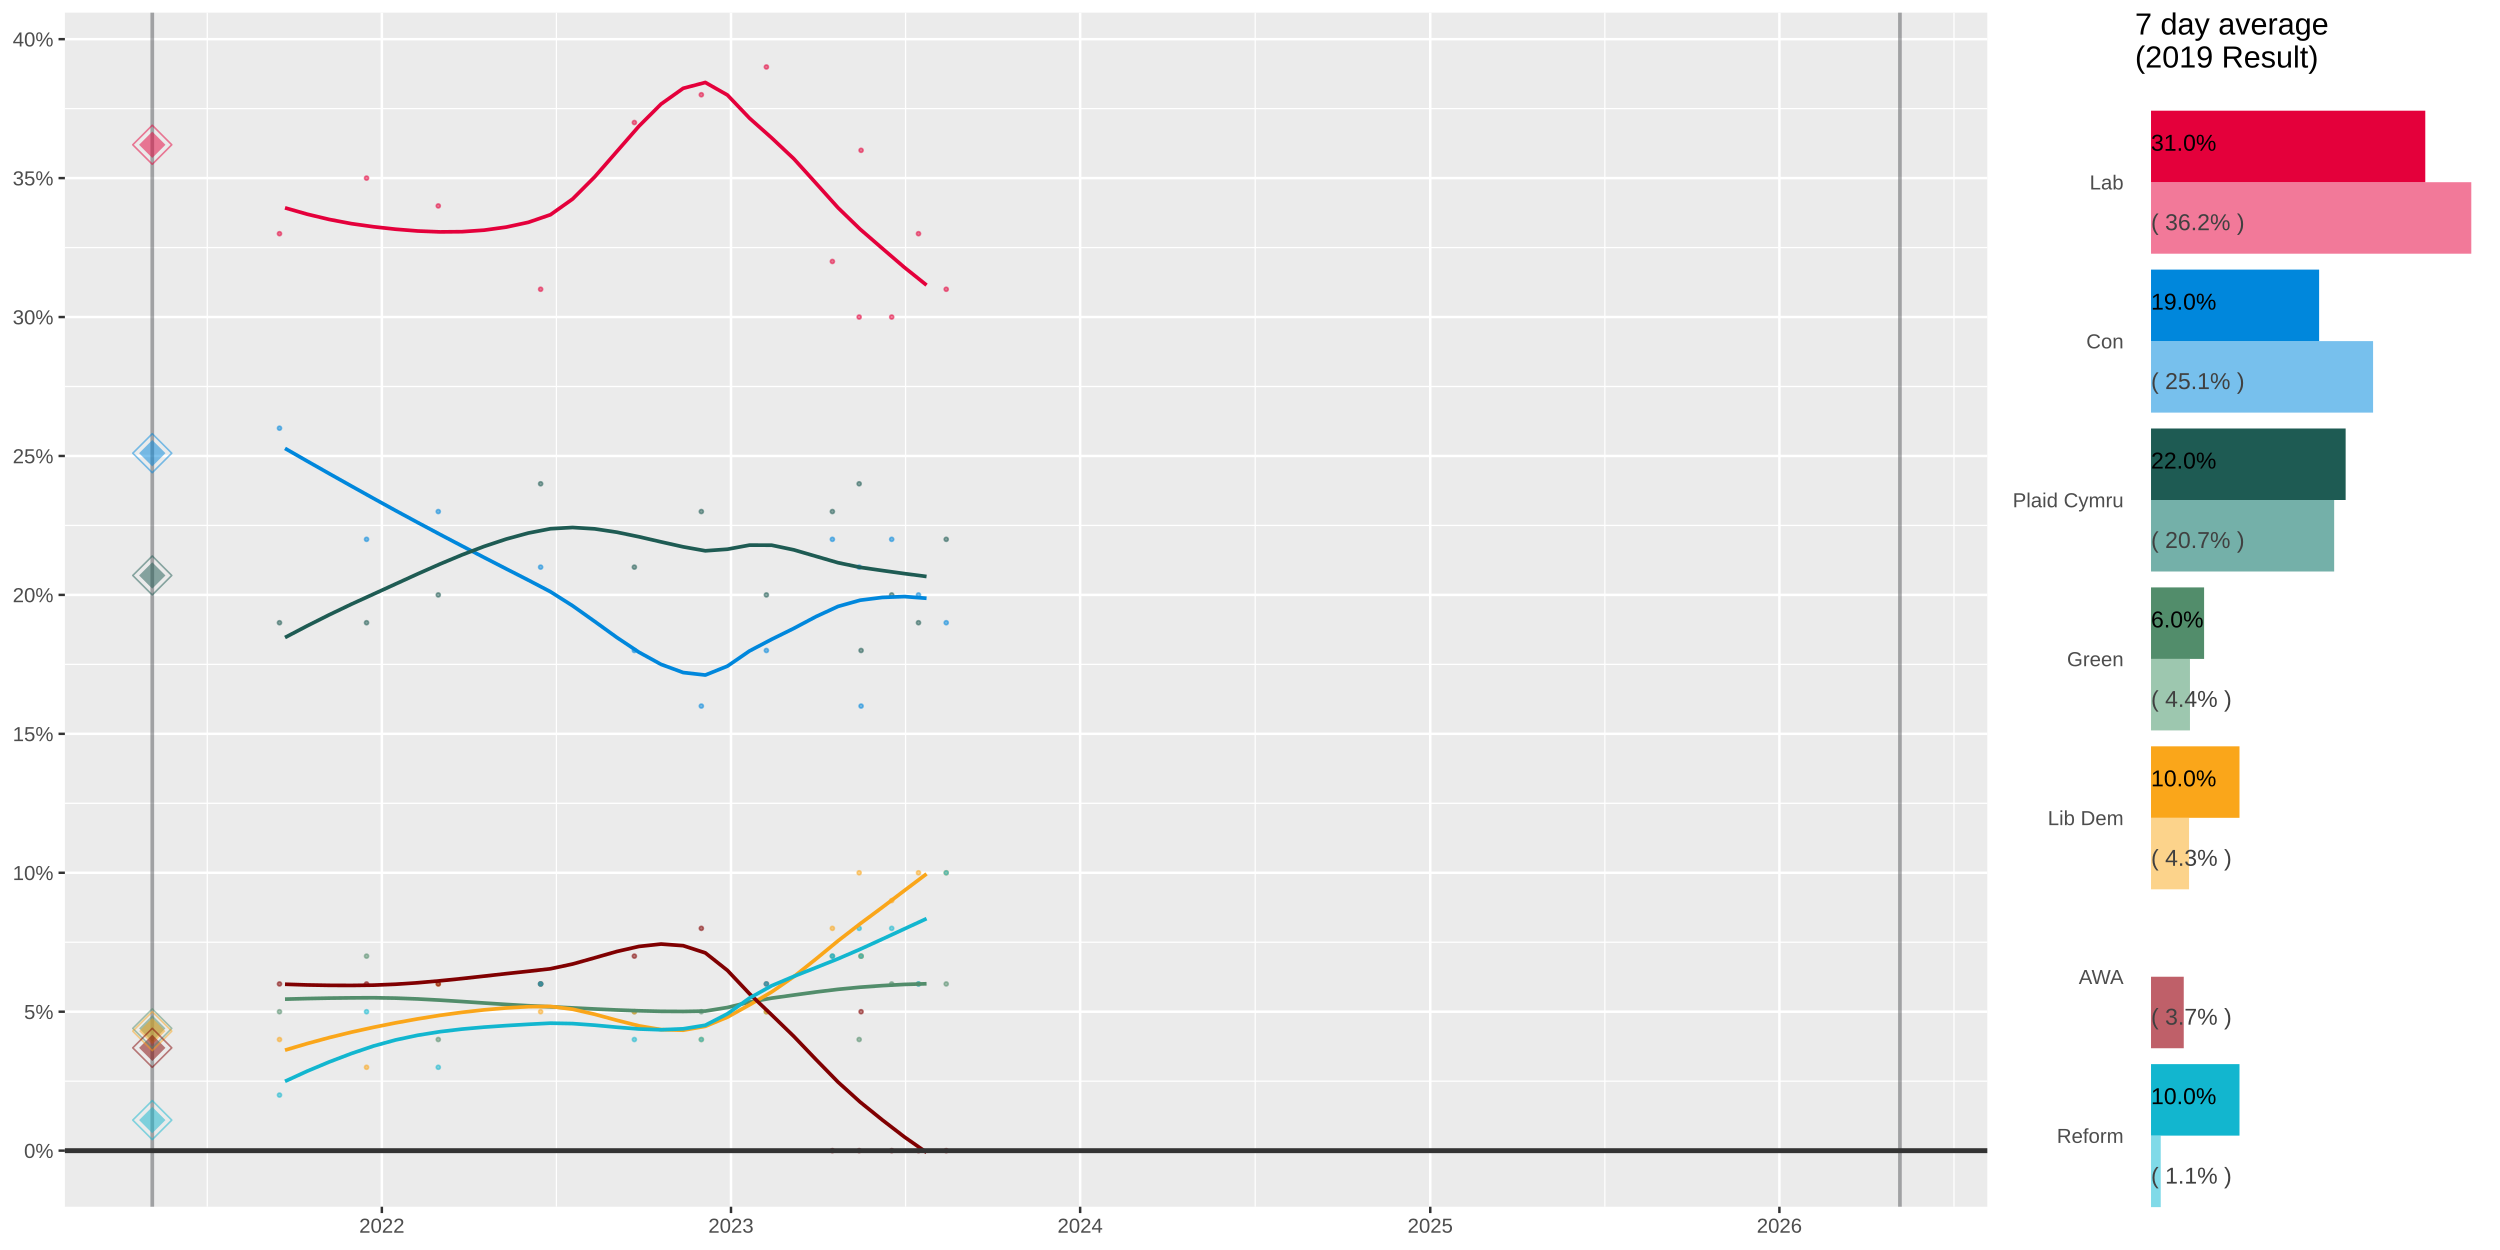
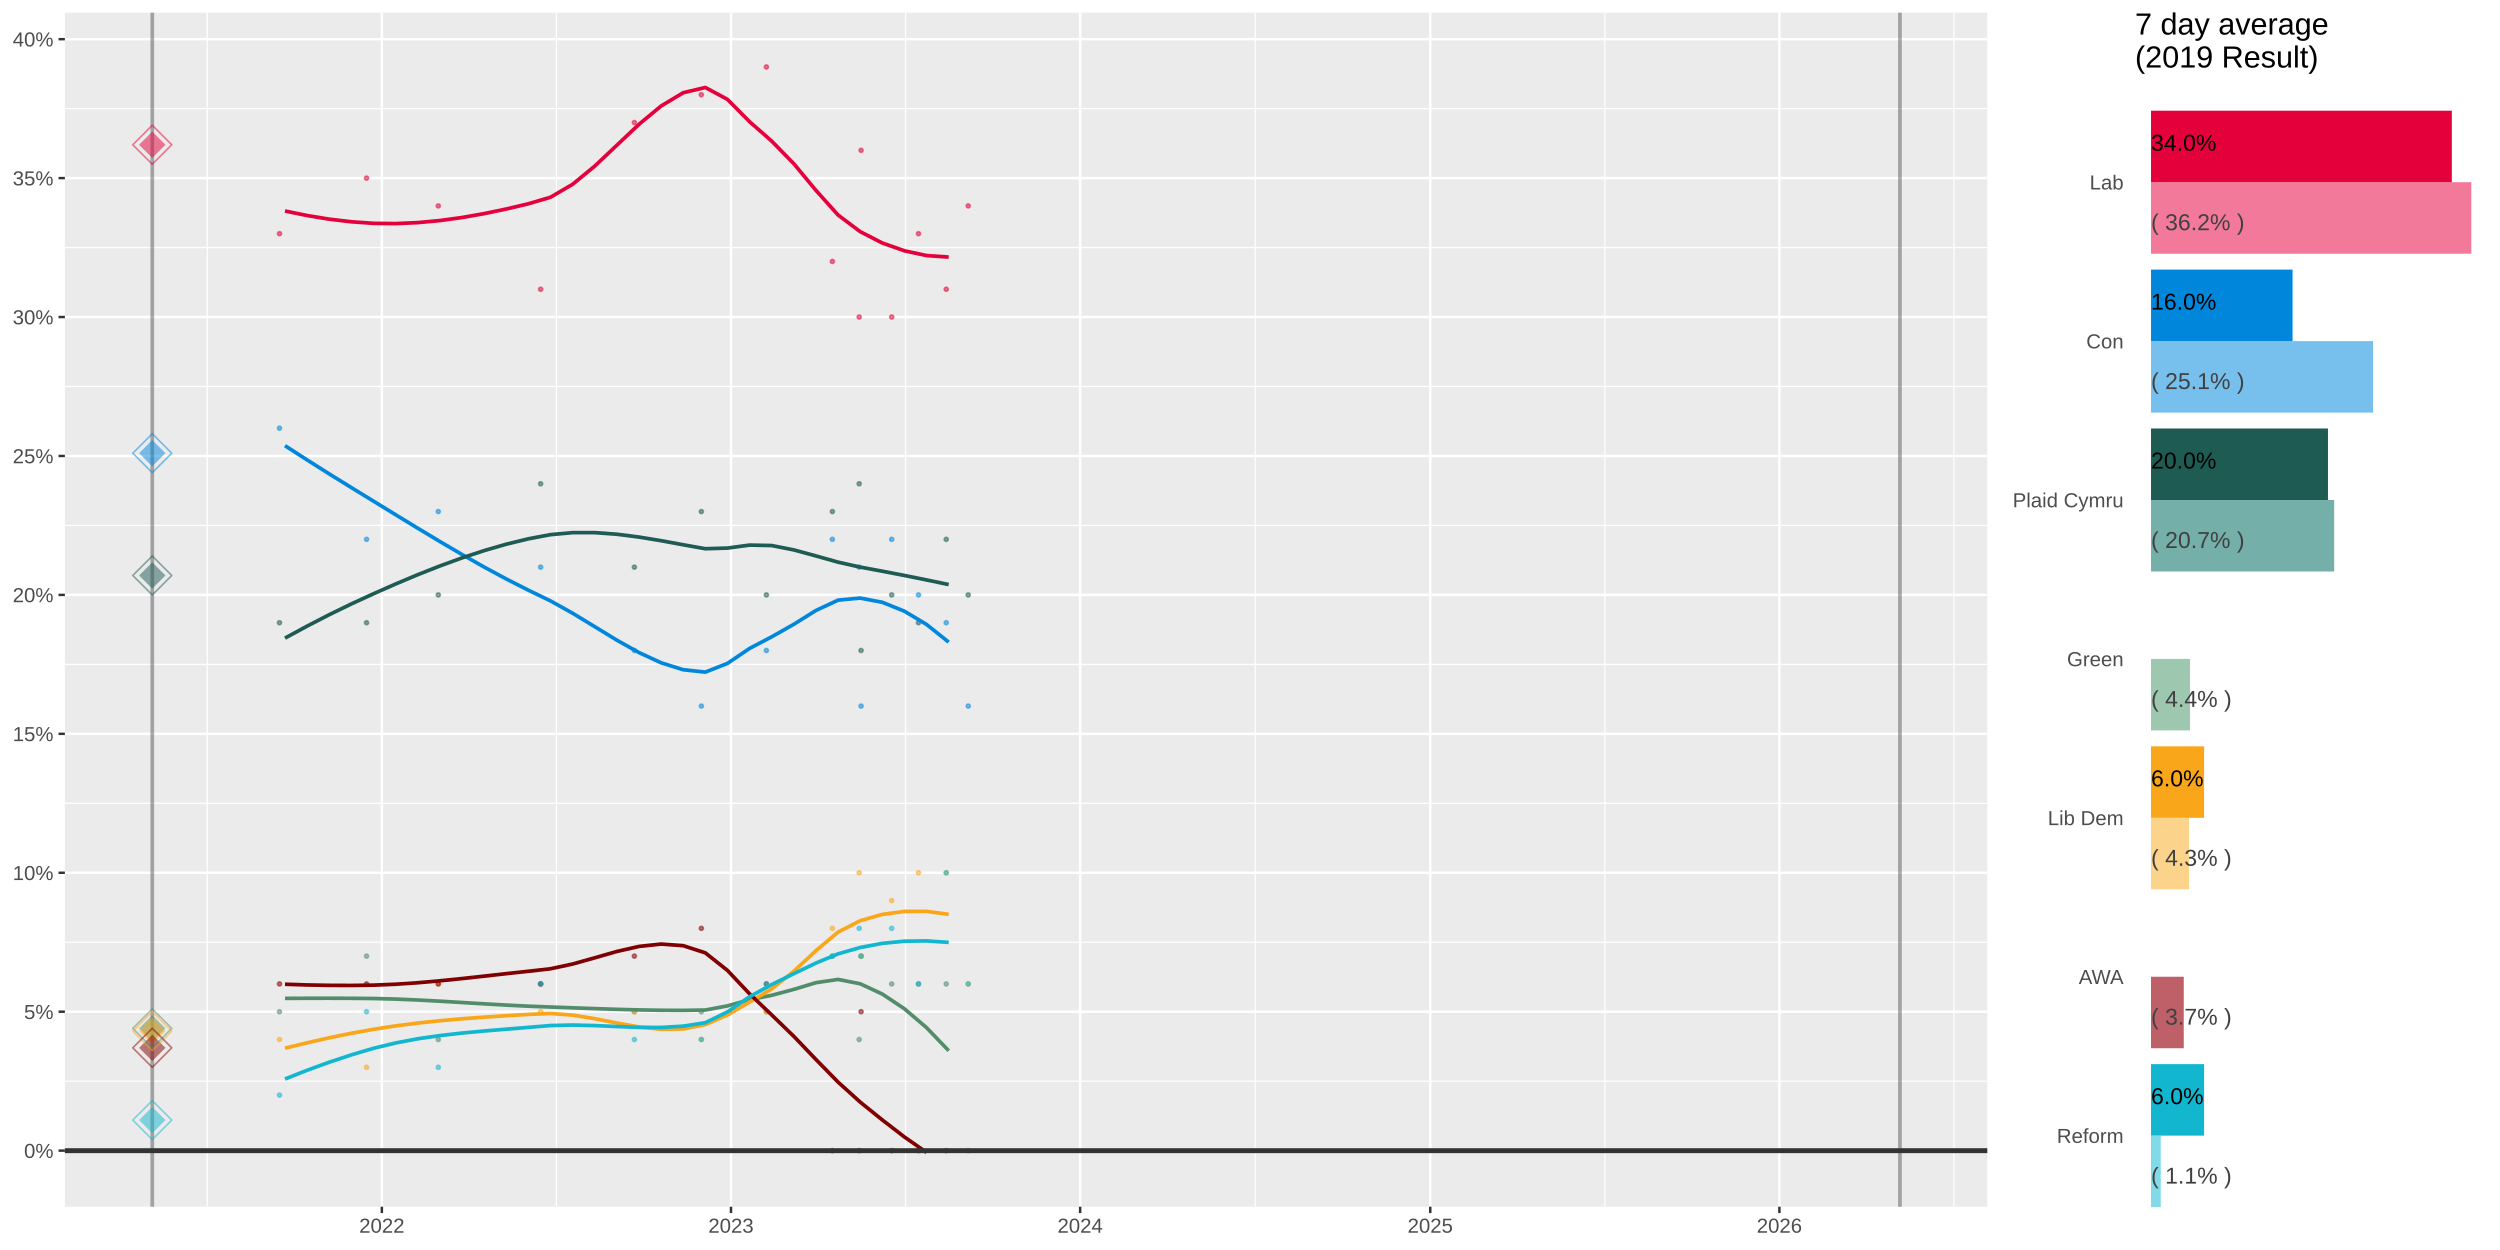
<svg xmlns="http://www.w3.org/2000/svg" class="svglite" width="1080.00pt" height="540.00pt" viewBox="0 0 1080.00 540.00">
  <defs>
    <style type="text/css">
    line, polyline, polygon, path, rect, circle {
      fill: none;
      stroke: #000000;
      stroke-linecap: round;
      stroke-linejoin: round;
      stroke-miterlimit: 10.00;
    }
    text {
      white-space: pre;
    }
  </style>
  </defs>
  <rect width="100%" height="100%" style="stroke: none; fill: none;" />
  <defs>
    <clipPath id="cpMC4wMHwxMDgwLjAwfDAuMDB8NTQwLjAw">
      <rect x="0.00" y="0.00" width="1080.00" height="540.00" />
    </clipPath>
  </defs>
  <g clip-path="url(#cpMC4wMHwxMDgwLjAwfDAuMDB8NTQwLjAw)">
</g>
  <defs>
    <clipPath id="cpMC4wMHw4NjQuMDB8MC4wMHw1NDAuMDA=">
      <rect x="0.00" y="0.00" width="864.00" height="540.00" />
    </clipPath>
  </defs>
  <g clip-path="url(#cpMC4wMHw4NjQuMDB8MC4wMHw1NDAuMDA=)">
    <rect x="0.00" y="0.00" width="864.00" height="540.00" style="stroke-width: 1.07; stroke: #FFFFFF; fill: #FFFFFF;" />
  </g>
  <g clip-path="url(#cpMC4wMHwxMDgwLjAwfDAuMDB8NTQwLjAw)">
</g>
  <defs>
    <clipPath id="cpMjguMDN8ODU4LjUyfDUuNDh8NTIxLjMx">
      <rect x="28.03" y="5.48" width="830.49" height="515.83" />
    </clipPath>
  </defs>
  <g clip-path="url(#cpMjguMDN8ODU4LjUyfDUuNDh8NTIxLjMx)">
    <rect x="28.03" y="5.48" width="830.49" height="515.83" style="stroke-width: 1.07; stroke: none; fill: #EBEBEB;" />
    <polyline points="28.03,467.07 858.52,467.07 " style="stroke-width: 0.53; stroke: #FFFFFF; stroke-linecap: butt;" />
    <polyline points="28.03,407.05 858.52,407.05 " style="stroke-width: 0.53; stroke: #FFFFFF; stroke-linecap: butt;" />
    <polyline points="28.03,347.03 858.52,347.03 " style="stroke-width: 0.53; stroke: #FFFFFF; stroke-linecap: butt;" />
    <polyline points="28.03,287.01 858.52,287.01 " style="stroke-width: 0.53; stroke: #FFFFFF; stroke-linecap: butt;" />
    <polyline points="28.03,226.99 858.52,226.99 " style="stroke-width: 0.53; stroke: #FFFFFF; stroke-linecap: butt;" />
    <polyline points="28.03,166.97 858.52,166.97 " style="stroke-width: 0.53; stroke: #FFFFFF; stroke-linecap: butt;" />
    <polyline points="28.03,106.95 858.52,106.95 " style="stroke-width: 0.53; stroke: #FFFFFF; stroke-linecap: butt;" />
    <polyline points="28.03,46.93 858.52,46.93 " style="stroke-width: 0.53; stroke: #FFFFFF; stroke-linecap: butt;" />
    <polyline points="89.54,521.31 89.54,5.48 " style="stroke-width: 0.53; stroke: #FFFFFF; stroke-linecap: butt;" />
    <polyline points="240.37,521.31 240.37,5.48 " style="stroke-width: 0.53; stroke: #FFFFFF; stroke-linecap: butt;" />
    <polyline points="391.21,521.31 391.21,5.48 " style="stroke-width: 0.53; stroke: #FFFFFF; stroke-linecap: butt;" />
    <polyline points="542.25,521.31 542.25,5.48 " style="stroke-width: 0.53; stroke: #FFFFFF; stroke-linecap: butt;" />
    <polyline points="693.29,521.31 693.29,5.48 " style="stroke-width: 0.53; stroke: #FFFFFF; stroke-linecap: butt;" />
    <polyline points="844.12,521.31 844.12,5.48 " style="stroke-width: 0.53; stroke: #FFFFFF; stroke-linecap: butt;" />
    <polyline points="28.03,497.08 858.52,497.08 " style="stroke-width: 1.07; stroke: #FFFFFF; stroke-linecap: butt;" />
    <polyline points="28.03,437.06 858.52,437.06 " style="stroke-width: 1.07; stroke: #FFFFFF; stroke-linecap: butt;" />
    <polyline points="28.03,377.04 858.52,377.04 " style="stroke-width: 1.07; stroke: #FFFFFF; stroke-linecap: butt;" />
    <polyline points="28.03,317.02 858.52,317.02 " style="stroke-width: 1.07; stroke: #FFFFFF; stroke-linecap: butt;" />
    <polyline points="28.03,257.00 858.52,257.00 " style="stroke-width: 1.07; stroke: #FFFFFF; stroke-linecap: butt;" />
    <polyline points="28.03,196.98 858.52,196.98 " style="stroke-width: 1.07; stroke: #FFFFFF; stroke-linecap: butt;" />
    <polyline points="28.03,136.96 858.52,136.96 " style="stroke-width: 1.07; stroke: #FFFFFF; stroke-linecap: butt;" />
    <polyline points="28.03,76.94 858.52,76.94 " style="stroke-width: 1.07; stroke: #FFFFFF; stroke-linecap: butt;" />
    <polyline points="28.03,16.92 858.52,16.92 " style="stroke-width: 1.07; stroke: #FFFFFF; stroke-linecap: butt;" />
    <polyline points="164.96,521.31 164.96,5.48 " style="stroke-width: 1.07; stroke: #FFFFFF; stroke-linecap: butt;" />
    <polyline points="315.79,521.31 315.79,5.48 " style="stroke-width: 1.07; stroke: #FFFFFF; stroke-linecap: butt;" />
    <polyline points="466.62,521.31 466.62,5.48 " style="stroke-width: 1.07; stroke: #FFFFFF; stroke-linecap: butt;" />
    <polyline points="617.87,521.31 617.87,5.48 " style="stroke-width: 1.07; stroke: #FFFFFF; stroke-linecap: butt;" />
    <polyline points="768.70,521.31 768.70,5.48 " style="stroke-width: 1.07; stroke: #FFFFFF; stroke-linecap: butt;" />
+     <circle cx="418.27" cy="88.95" r="0.89" style="stroke-width: 0.71; stroke: #E4003B; stroke-opacity: 0.50; fill: #E4003B; fill-opacity: 0.50;" />
    <circle cx="408.77" cy="124.96" r="0.89" style="stroke-width: 0.71; stroke: #E4003B; stroke-opacity: 0.50; fill: #E4003B; fill-opacity: 0.50;" />
    <circle cx="396.79" cy="100.95" r="0.89" style="stroke-width: 0.71; stroke: #E4003B; stroke-opacity: 0.50; fill: #E4003B; fill-opacity: 0.50;" />
    <circle cx="385.21" cy="136.96" r="0.89" style="stroke-width: 0.71; stroke: #E4003B; stroke-opacity: 0.50; fill: #E4003B; fill-opacity: 0.50;" />
    <circle cx="371.99" cy="64.94" r="0.89" style="stroke-width: 0.71; stroke: #E4003B; stroke-opacity: 0.50; fill: #E4003B; fill-opacity: 0.50;" />
    <circle cx="371.16" cy="136.96" r="0.89" style="stroke-width: 0.71; stroke: #E4003B; stroke-opacity: 0.50; fill: #E4003B; fill-opacity: 0.50;" />
    <circle cx="359.59" cy="112.95" r="0.89" style="stroke-width: 0.71; stroke: #E4003B; stroke-opacity: 0.50; fill: #E4003B; fill-opacity: 0.50;" />
    <circle cx="331.08" cy="28.93" r="0.89" style="stroke-width: 0.71; stroke: #E4003B; stroke-opacity: 0.50; fill: #E4003B; fill-opacity: 0.50;" />
    <circle cx="302.98" cy="40.93" r="0.89" style="stroke-width: 0.71; stroke: #E4003B; stroke-opacity: 0.50; fill: #E4003B; fill-opacity: 0.50;" />
    <circle cx="274.05" cy="52.93" r="0.89" style="stroke-width: 0.71; stroke: #E4003B; stroke-opacity: 0.50; fill: #E4003B; fill-opacity: 0.50;" />
    <circle cx="233.55" cy="124.96" r="0.89" style="stroke-width: 0.71; stroke: #E4003B; stroke-opacity: 0.50; fill: #E4003B; fill-opacity: 0.50;" />
    <circle cx="189.34" cy="88.95" r="0.89" style="stroke-width: 0.71; stroke: #E4003B; stroke-opacity: 0.50; fill: #E4003B; fill-opacity: 0.50;" />
    <circle cx="158.35" cy="76.94" r="0.89" style="stroke-width: 0.71; stroke: #E4003B; stroke-opacity: 0.50; fill: #E4003B; fill-opacity: 0.50;" />
    <circle cx="120.74" cy="100.95" r="0.89" style="stroke-width: 0.71; stroke: #E4003B; stroke-opacity: 0.50; fill: #E4003B; fill-opacity: 0.50;" />
+     <circle cx="418.27" cy="305.02" r="0.89" style="stroke-width: 0.71; stroke: #0087DC; stroke-opacity: 0.50; fill: #0087DC; fill-opacity: 0.50;" />
    <circle cx="408.77" cy="269.01" r="0.89" style="stroke-width: 0.71; stroke: #0087DC; stroke-opacity: 0.50; fill: #0087DC; fill-opacity: 0.50;" />
    <circle cx="396.79" cy="257.00" r="0.89" style="stroke-width: 0.71; stroke: #0087DC; stroke-opacity: 0.50; fill: #0087DC; fill-opacity: 0.50;" />
    <circle cx="385.21" cy="232.99" r="0.89" style="stroke-width: 0.71; stroke: #0087DC; stroke-opacity: 0.50; fill: #0087DC; fill-opacity: 0.50;" />
    <circle cx="371.99" cy="305.02" r="0.89" style="stroke-width: 0.71; stroke: #0087DC; stroke-opacity: 0.50; fill: #0087DC; fill-opacity: 0.50;" />
    <circle cx="371.16" cy="245.00" r="0.89" style="stroke-width: 0.71; stroke: #0087DC; stroke-opacity: 0.50; fill: #0087DC; fill-opacity: 0.50;" />
    <circle cx="359.59" cy="232.99" r="0.89" style="stroke-width: 0.71; stroke: #0087DC; stroke-opacity: 0.50; fill: #0087DC; fill-opacity: 0.50;" />
    <circle cx="331.08" cy="281.01" r="0.89" style="stroke-width: 0.71; stroke: #0087DC; stroke-opacity: 0.50; fill: #0087DC; fill-opacity: 0.50;" />
    <circle cx="302.98" cy="305.02" r="0.89" style="stroke-width: 0.71; stroke: #0087DC; stroke-opacity: 0.50; fill: #0087DC; fill-opacity: 0.50;" />
    <circle cx="274.05" cy="281.01" r="0.89" style="stroke-width: 0.71; stroke: #0087DC; stroke-opacity: 0.50; fill: #0087DC; fill-opacity: 0.50;" />
    <circle cx="233.55" cy="245.00" r="0.89" style="stroke-width: 0.71; stroke: #0087DC; stroke-opacity: 0.50; fill: #0087DC; fill-opacity: 0.50;" />
    <circle cx="189.34" cy="220.99" r="0.89" style="stroke-width: 0.71; stroke: #0087DC; stroke-opacity: 0.50; fill: #0087DC; fill-opacity: 0.50;" />
    <circle cx="158.35" cy="232.99" r="0.89" style="stroke-width: 0.71; stroke: #0087DC; stroke-opacity: 0.50; fill: #0087DC; fill-opacity: 0.50;" />
    <circle cx="120.74" cy="184.98" r="0.89" style="stroke-width: 0.71; stroke: #0087DC; stroke-opacity: 0.50; fill: #0087DC; fill-opacity: 0.50;" />
+     <circle cx="418.27" cy="257.00" r="0.89" style="stroke-width: 0.71; stroke: #1E5B53; stroke-opacity: 0.50; fill: #1E5B53; fill-opacity: 0.50;" />
    <circle cx="408.77" cy="232.99" r="0.89" style="stroke-width: 0.71; stroke: #1E5B53; stroke-opacity: 0.50; fill: #1E5B53; fill-opacity: 0.50;" />
    <circle cx="396.79" cy="269.01" r="0.89" style="stroke-width: 0.71; stroke: #1E5B53; stroke-opacity: 0.50; fill: #1E5B53; fill-opacity: 0.50;" />
    <circle cx="385.21" cy="257.00" r="0.89" style="stroke-width: 0.71; stroke: #1E5B53; stroke-opacity: 0.50; fill: #1E5B53; fill-opacity: 0.50;" />
    <circle cx="371.99" cy="281.01" r="0.89" style="stroke-width: 0.71; stroke: #1E5B53; stroke-opacity: 0.50; fill: #1E5B53; fill-opacity: 0.50;" />
    <circle cx="371.16" cy="208.99" r="0.89" style="stroke-width: 0.71; stroke: #1E5B53; stroke-opacity: 0.50; fill: #1E5B53; fill-opacity: 0.50;" />
    <circle cx="359.59" cy="220.99" r="0.89" style="stroke-width: 0.71; stroke: #1E5B53; stroke-opacity: 0.50; fill: #1E5B53; fill-opacity: 0.50;" />
    <circle cx="331.08" cy="257.00" r="0.89" style="stroke-width: 0.71; stroke: #1E5B53; stroke-opacity: 0.50; fill: #1E5B53; fill-opacity: 0.50;" />
    <circle cx="302.98" cy="220.99" r="0.89" style="stroke-width: 0.71; stroke: #1E5B53; stroke-opacity: 0.50; fill: #1E5B53; fill-opacity: 0.50;" />
    <circle cx="274.05" cy="245.00" r="0.89" style="stroke-width: 0.71; stroke: #1E5B53; stroke-opacity: 0.50; fill: #1E5B53; fill-opacity: 0.50;" />
    <circle cx="233.55" cy="208.99" r="0.89" style="stroke-width: 0.71; stroke: #1E5B53; stroke-opacity: 0.50; fill: #1E5B53; fill-opacity: 0.50;" />
    <circle cx="189.34" cy="257.00" r="0.89" style="stroke-width: 0.71; stroke: #1E5B53; stroke-opacity: 0.50; fill: #1E5B53; fill-opacity: 0.50;" />
    <circle cx="158.35" cy="269.01" r="0.89" style="stroke-width: 0.71; stroke: #1E5B53; stroke-opacity: 0.50; fill: #1E5B53; fill-opacity: 0.50;" />
    <circle cx="120.74" cy="269.01" r="0.89" style="stroke-width: 0.71; stroke: #1E5B53; stroke-opacity: 0.50; fill: #1E5B53; fill-opacity: 0.50;" />
+     <circle cx="418.27" cy="497.08" r="0.89" style="stroke-width: 0.71; stroke: #528D6B; stroke-opacity: 0.50; fill: #528D6B; fill-opacity: 0.50;" />
    <circle cx="408.77" cy="425.06" r="0.89" style="stroke-width: 0.71; stroke: #528D6B; stroke-opacity: 0.50; fill: #528D6B; fill-opacity: 0.50;" />
    <circle cx="396.79" cy="425.06" r="0.89" style="stroke-width: 0.71; stroke: #528D6B; stroke-opacity: 0.50; fill: #528D6B; fill-opacity: 0.50;" />
    <circle cx="385.21" cy="425.06" r="0.89" style="stroke-width: 0.71; stroke: #528D6B; stroke-opacity: 0.50; fill: #528D6B; fill-opacity: 0.50;" />
    <circle cx="371.99" cy="413.05" r="0.89" style="stroke-width: 0.71; stroke: #528D6B; stroke-opacity: 0.50; fill: #528D6B; fill-opacity: 0.50;" />
    <circle cx="371.16" cy="449.07" r="0.89" style="stroke-width: 0.71; stroke: #528D6B; stroke-opacity: 0.50; fill: #528D6B; fill-opacity: 0.50;" />
    <circle cx="359.59" cy="413.05" r="0.89" style="stroke-width: 0.71; stroke: #528D6B; stroke-opacity: 0.50; fill: #528D6B; fill-opacity: 0.50;" />
    <circle cx="331.08" cy="437.06" r="0.89" style="stroke-width: 0.71; stroke: #528D6B; stroke-opacity: 0.50; fill: #528D6B; fill-opacity: 0.50;" />
    <circle cx="302.98" cy="437.06" r="0.89" style="stroke-width: 0.71; stroke: #528D6B; stroke-opacity: 0.50; fill: #528D6B; fill-opacity: 0.50;" />
    <circle cx="274.05" cy="437.06" r="0.89" style="stroke-width: 0.71; stroke: #528D6B; stroke-opacity: 0.50; fill: #528D6B; fill-opacity: 0.50;" />
    <circle cx="233.55" cy="425.06" r="0.89" style="stroke-width: 0.71; stroke: #528D6B; stroke-opacity: 0.50; fill: #528D6B; fill-opacity: 0.50;" />
    <circle cx="189.34" cy="449.07" r="0.89" style="stroke-width: 0.71; stroke: #528D6B; stroke-opacity: 0.50; fill: #528D6B; fill-opacity: 0.50;" />
    <circle cx="158.35" cy="413.05" r="0.89" style="stroke-width: 0.71; stroke: #528D6B; stroke-opacity: 0.50; fill: #528D6B; fill-opacity: 0.50;" />
    <circle cx="120.74" cy="437.06" r="0.89" style="stroke-width: 0.71; stroke: #528D6B; stroke-opacity: 0.50; fill: #528D6B; fill-opacity: 0.50;" />
+     <circle cx="418.27" cy="425.06" r="0.89" style="stroke-width: 0.71; stroke: #FAA61A; stroke-opacity: 0.50; fill: #FAA61A; fill-opacity: 0.50;" />
    <circle cx="408.77" cy="377.04" r="0.89" style="stroke-width: 0.71; stroke: #FAA61A; stroke-opacity: 0.50; fill: #FAA61A; fill-opacity: 0.50;" />
    <circle cx="396.79" cy="377.04" r="0.89" style="stroke-width: 0.71; stroke: #FAA61A; stroke-opacity: 0.50; fill: #FAA61A; fill-opacity: 0.50;" />
    <circle cx="385.21" cy="389.05" r="0.89" style="stroke-width: 0.71; stroke: #FAA61A; stroke-opacity: 0.50; fill: #FAA61A; fill-opacity: 0.50;" />
    <circle cx="371.99" cy="413.05" r="0.89" style="stroke-width: 0.71; stroke: #FAA61A; stroke-opacity: 0.50; fill: #FAA61A; fill-opacity: 0.50;" />
    <circle cx="371.16" cy="377.04" r="0.89" style="stroke-width: 0.71; stroke: #FAA61A; stroke-opacity: 0.50; fill: #FAA61A; fill-opacity: 0.50;" />
    <circle cx="359.59" cy="401.05" r="0.89" style="stroke-width: 0.71; stroke: #FAA61A; stroke-opacity: 0.50; fill: #FAA61A; fill-opacity: 0.50;" />
    <circle cx="331.08" cy="437.06" r="0.89" style="stroke-width: 0.71; stroke: #FAA61A; stroke-opacity: 0.50; fill: #FAA61A; fill-opacity: 0.50;" />
    <circle cx="302.98" cy="449.07" r="0.89" style="stroke-width: 0.71; stroke: #FAA61A; stroke-opacity: 0.50; fill: #FAA61A; fill-opacity: 0.50;" />
    <circle cx="274.05" cy="437.06" r="0.89" style="stroke-width: 0.71; stroke: #FAA61A; stroke-opacity: 0.50; fill: #FAA61A; fill-opacity: 0.50;" />
    <circle cx="233.55" cy="437.06" r="0.89" style="stroke-width: 0.71; stroke: #FAA61A; stroke-opacity: 0.50; fill: #FAA61A; fill-opacity: 0.50;" />
    <circle cx="189.34" cy="425.06" r="0.89" style="stroke-width: 0.71; stroke: #FAA61A; stroke-opacity: 0.50; fill: #FAA61A; fill-opacity: 0.50;" />
    <circle cx="158.35" cy="461.07" r="0.89" style="stroke-width: 0.71; stroke: #FAA61A; stroke-opacity: 0.50; fill: #FAA61A; fill-opacity: 0.50;" />
    <circle cx="120.74" cy="449.07" r="0.89" style="stroke-width: 0.71; stroke: #FAA61A; stroke-opacity: 0.50; fill: #FAA61A; fill-opacity: 0.50;" />
    <circle cx="408.77" cy="497.08" r="0.89" style="stroke-width: 0.71; stroke: #800001; stroke-opacity: 0.50; fill: #800001; fill-opacity: 0.50;" />
    <circle cx="396.79" cy="497.08" r="0.89" style="stroke-width: 0.71; stroke: #800001; stroke-opacity: 0.50; fill: #800001; fill-opacity: 0.50;" />
    <circle cx="385.21" cy="497.08" r="0.89" style="stroke-width: 0.71; stroke: #800001; stroke-opacity: 0.50; fill: #800001; fill-opacity: 0.50;" />
    <circle cx="371.99" cy="437.06" r="0.89" style="stroke-width: 0.71; stroke: #800001; stroke-opacity: 0.50; fill: #800001; fill-opacity: 0.50;" />
    <circle cx="371.16" cy="497.08" r="0.89" style="stroke-width: 0.71; stroke: #800001; stroke-opacity: 0.50; fill: #800001; fill-opacity: 0.50;" />
    <circle cx="359.59" cy="497.08" r="0.89" style="stroke-width: 0.71; stroke: #800001; stroke-opacity: 0.50; fill: #800001; fill-opacity: 0.50;" />
    <circle cx="331.08" cy="425.06" r="0.89" style="stroke-width: 0.71; stroke: #800001; stroke-opacity: 0.50; fill: #800001; fill-opacity: 0.50;" />
    <circle cx="302.98" cy="401.05" r="0.89" style="stroke-width: 0.71; stroke: #800001; stroke-opacity: 0.50; fill: #800001; fill-opacity: 0.50;" />
    <circle cx="274.05" cy="413.05" r="0.89" style="stroke-width: 0.71; stroke: #800001; stroke-opacity: 0.50; fill: #800001; fill-opacity: 0.50;" />
    <circle cx="233.55" cy="425.06" r="0.89" style="stroke-width: 0.71; stroke: #800001; stroke-opacity: 0.50; fill: #800001; fill-opacity: 0.50;" />
    <circle cx="189.34" cy="425.06" r="0.89" style="stroke-width: 0.71; stroke: #800001; stroke-opacity: 0.50; fill: #800001; fill-opacity: 0.50;" />
    <circle cx="158.35" cy="425.06" r="0.89" style="stroke-width: 0.71; stroke: #800001; stroke-opacity: 0.50; fill: #800001; fill-opacity: 0.50;" />
    <circle cx="120.74" cy="425.06" r="0.89" style="stroke-width: 0.71; stroke: #800001; stroke-opacity: 0.50; fill: #800001; fill-opacity: 0.50;" />
+     <circle cx="418.27" cy="425.06" r="0.89" style="stroke-width: 0.71; stroke: #12B6CF; stroke-opacity: 0.50; fill: #12B6CF; fill-opacity: 0.50;" />
    <circle cx="408.77" cy="377.04" r="0.89" style="stroke-width: 0.71; stroke: #12B6CF; stroke-opacity: 0.50; fill: #12B6CF; fill-opacity: 0.50;" />
    <circle cx="396.79" cy="425.06" r="0.89" style="stroke-width: 0.71; stroke: #12B6CF; stroke-opacity: 0.50; fill: #12B6CF; fill-opacity: 0.50;" />
    <circle cx="385.21" cy="401.05" r="0.89" style="stroke-width: 0.71; stroke: #12B6CF; stroke-opacity: 0.50; fill: #12B6CF; fill-opacity: 0.50;" />
    <circle cx="371.99" cy="413.05" r="0.89" style="stroke-width: 0.71; stroke: #12B6CF; stroke-opacity: 0.50; fill: #12B6CF; fill-opacity: 0.50;" />
    <circle cx="371.16" cy="401.05" r="0.89" style="stroke-width: 0.71; stroke: #12B6CF; stroke-opacity: 0.50; fill: #12B6CF; fill-opacity: 0.50;" />
    <circle cx="359.59" cy="413.05" r="0.89" style="stroke-width: 0.71; stroke: #12B6CF; stroke-opacity: 0.50; fill: #12B6CF; fill-opacity: 0.50;" />
    <circle cx="331.08" cy="425.06" r="0.89" style="stroke-width: 0.71; stroke: #12B6CF; stroke-opacity: 0.50; fill: #12B6CF; fill-opacity: 0.50;" />
    <circle cx="302.98" cy="449.07" r="0.89" style="stroke-width: 0.71; stroke: #12B6CF; stroke-opacity: 0.50; fill: #12B6CF; fill-opacity: 0.50;" />
    <circle cx="274.05" cy="449.07" r="0.89" style="stroke-width: 0.71; stroke: #12B6CF; stroke-opacity: 0.50; fill: #12B6CF; fill-opacity: 0.50;" />
    <circle cx="233.55" cy="425.06" r="0.89" style="stroke-width: 0.71; stroke: #12B6CF; stroke-opacity: 0.50; fill: #12B6CF; fill-opacity: 0.50;" />
    <circle cx="189.34" cy="461.07" r="0.89" style="stroke-width: 0.71; stroke: #12B6CF; stroke-opacity: 0.50; fill: #12B6CF; fill-opacity: 0.50;" />
    <circle cx="158.35" cy="437.06" r="0.89" style="stroke-width: 0.71; stroke: #12B6CF; stroke-opacity: 0.50; fill: #12B6CF; fill-opacity: 0.50;" />
    <circle cx="120.74" cy="473.07" r="0.89" style="stroke-width: 0.71; stroke: #12B6CF; stroke-opacity: 0.50; fill: #12B6CF; fill-opacity: 0.50;" />
-     <polyline points="123.12,89.79 132.68,92.52 142.23,94.80 151.79,96.62 161.35,97.96 170.90,99.02 180.46,99.79 190.02,100.18 199.58,100.09 209.13,99.43 218.69,98.11 228.25,96.04 237.80,92.76 247.36,85.97 256.92,76.40 266.47,65.45 276.03,54.50 285.59,44.94 295.14,38.15 304.70,35.62 314.26,41.06 323.81,51.08 333.37,59.59 342.93,68.59 352.48,79.13 362.04,89.76 371.60,99.03 381.16,107.32 390.71,115.53 400.27,123.18 " style="stroke-width: 1.60; stroke: #E4003B; stroke-linecap: butt;" />
-     <polyline points="123.12,193.71 132.68,199.19 142.23,204.61 151.79,209.98 161.35,215.31 170.90,220.57 180.46,225.74 190.02,230.84 199.58,235.86 209.13,240.83 218.69,245.75 228.25,250.63 237.80,255.63 247.36,261.69 256.92,268.48 266.47,275.38 276.03,281.76 285.59,287.02 295.14,290.54 304.70,291.62 314.26,287.76 323.81,281.20 333.37,276.18 342.93,271.46 352.48,266.38 362.04,261.97 371.60,259.29 381.16,258.09 390.71,257.72 400.27,258.45 " style="stroke-width: 1.60; stroke: #0087DC; stroke-linecap: butt;" />
-     <polyline points="123.12,275.40 132.68,270.39 142.23,265.59 151.79,261.01 161.35,256.65 170.90,252.28 180.46,247.92 190.02,243.69 199.58,239.70 209.13,236.06 218.69,232.88 228.25,230.27 237.80,228.42 247.36,227.87 256.92,228.47 266.47,229.91 276.03,231.89 285.59,234.10 295.14,236.24 304.70,237.95 314.26,237.26 323.81,235.49 333.37,235.53 342.93,237.54 352.48,240.32 362.04,243.10 371.60,245.09 381.16,246.47 390.71,247.80 400.27,249.05 " style="stroke-width: 1.60; stroke: #1E5B53; stroke-linecap: butt;" />
-     <polyline points="123.12,431.63 132.68,431.38 142.23,431.19 151.79,431.08 161.35,431.03 170.90,431.19 180.46,431.55 190.02,432.06 199.58,432.66 209.13,433.30 218.69,433.92 228.25,434.48 237.80,434.94 247.36,435.41 256.92,435.88 266.47,436.31 276.03,436.66 285.59,436.89 295.14,436.95 304.70,436.78 314.26,435.24 323.81,432.90 333.37,431.19 342.93,429.86 352.48,428.55 362.04,427.39 371.60,426.47 381.16,425.79 390.71,425.27 400.27,424.99 " style="stroke-width: 1.60; stroke: #528D6B; stroke-linecap: butt;" />
-     <polyline points="123.12,453.66 132.68,450.83 142.23,448.24 151.79,445.90 161.35,443.80 170.90,441.88 180.46,440.16 190.02,438.63 199.58,437.33 209.13,436.26 218.69,435.44 228.25,434.89 237.80,434.78 247.36,435.98 256.92,438.17 266.47,440.76 276.03,443.17 285.59,444.79 295.14,445.05 304.70,443.36 314.26,439.40 323.81,434.08 333.37,428.51 342.93,421.91 352.48,414.30 362.04,406.44 371.60,399.05 381.16,391.96 390.71,384.71 400.27,377.51 " style="stroke-width: 1.60; stroke: #FAA61A; stroke-linecap: butt;" />
+     <polyline points="123.12,91.15 132.68,93.11 142.23,94.68 151.79,95.81 161.35,96.48 170.90,96.59 180.46,96.17 190.02,95.28 199.58,93.97 209.13,92.29 218.69,90.29 228.25,88.03 237.80,85.21 247.36,79.62 256.92,71.76 266.47,62.75 276.03,53.72 285.59,45.79 295.14,40.06 304.70,37.79 314.26,42.93 323.81,52.57 333.37,60.96 342.93,70.73 352.48,82.23 362.04,92.88 371.60,100.07 381.16,104.98 390.71,108.35 400.27,110.40 409.83,111.05 " style="stroke-width: 1.60; stroke: #E4003B; stroke-linecap: butt;" />
+     <polyline points="123.12,192.54 132.68,198.70 142.23,204.73 151.79,210.65 161.35,216.50 170.90,222.36 180.46,228.19 190.02,233.93 199.58,239.54 209.13,244.96 218.69,250.11 228.25,254.96 237.80,259.58 247.36,264.91 256.92,270.72 266.47,276.55 276.03,281.91 285.59,286.32 295.14,289.33 304.70,290.35 314.26,286.59 323.81,280.12 333.37,275.11 342.93,269.69 352.48,263.72 362.04,259.26 371.60,258.37 381.16,260.19 390.71,264.05 400.27,269.77 409.83,277.40 " style="stroke-width: 1.60; stroke: #0087DC; stroke-linecap: butt;" />
+     <polyline points="123.12,275.66 132.68,270.47 142.23,265.54 151.79,260.89 161.35,256.50 170.90,252.29 180.46,248.27 190.02,244.50 199.58,241.02 209.13,237.87 218.69,235.10 228.25,232.77 237.80,230.97 247.36,230.10 256.92,230.10 266.47,230.79 276.03,232.01 285.59,233.58 295.14,235.34 304.70,237.05 314.26,236.77 323.81,235.48 333.37,235.67 342.93,237.56 352.48,240.16 362.04,242.85 371.60,244.99 381.16,246.76 390.71,248.60 400.27,250.53 409.83,252.53 " style="stroke-width: 1.60; stroke: #1E5B53; stroke-linecap: butt;" />
+     <polyline points="123.12,431.30 132.68,431.25 142.23,431.24 151.79,431.27 161.35,431.36 170.90,431.60 180.46,432.00 190.02,432.51 199.58,433.08 209.13,433.66 218.69,434.20 228.25,434.67 237.80,435.03 247.36,435.38 256.92,435.72 266.47,436.03 276.03,436.28 285.59,436.44 295.14,436.48 304.70,436.33 314.26,434.55 323.81,431.85 333.37,429.98 342.93,427.41 352.48,424.52 362.04,423.11 371.60,424.99 381.16,429.43 390.71,435.79 400.27,443.95 409.83,453.91 " style="stroke-width: 1.60; stroke: #528D6B; stroke-linecap: butt;" />
+     <polyline points="123.12,452.80 132.68,450.48 142.23,448.33 151.79,446.38 161.35,444.66 170.90,443.19 180.46,441.97 190.02,440.96 199.58,440.12 209.13,439.41 218.69,438.79 228.25,438.23 237.80,437.83 247.36,438.53 256.92,440.07 266.47,441.94 276.03,443.64 285.59,444.66 295.14,444.51 304.70,442.65 314.26,438.48 323.81,432.91 333.37,427.23 342.93,419.60 352.48,410.69 362.04,402.68 371.60,397.76 381.16,395.02 390.71,393.73 400.27,393.71 409.83,395.00 " style="stroke-width: 1.60; stroke: #FAA61A; stroke-linecap: butt;" />
    <polyline points="123.12,425.19 132.68,425.50 142.23,425.67 151.79,425.71 161.35,425.58 170.90,425.19 180.46,424.55 190.02,423.71 199.58,422.74 209.13,421.69 218.69,420.62 228.25,419.59 237.80,418.51 247.36,416.46 256.92,413.77 266.47,411.04 276.03,408.86 285.59,407.83 295.14,408.53 304.70,411.64 314.26,419.22 323.81,429.33 333.37,438.44 342.93,447.71 352.48,457.69 362.04,467.46 371.60,476.10 381.16,483.82 390.71,491.17 400.27,497.86 " style="stroke-width: 1.60; stroke: #800001; stroke-linecap: butt;" />
-     <polyline points="123.12,467.13 132.68,462.75 142.23,458.75 151.79,455.12 161.35,451.88 170.90,449.26 180.46,447.23 190.02,445.70 199.58,444.57 209.13,443.72 218.69,443.06 228.25,442.50 237.80,442.01 247.36,442.19 256.92,442.88 266.47,443.76 276.03,444.53 285.59,444.86 295.14,444.45 304.70,442.90 314.26,437.96 323.81,431.16 333.37,425.83 342.93,421.79 352.48,418.00 362.04,414.19 371.60,410.07 381.16,405.69 390.71,401.27 400.27,396.85 " style="stroke-width: 1.60; stroke: #12B6CF; stroke-linecap: butt;" />
+     <polyline points="123.12,466.12 132.68,462.35 142.23,458.87 151.79,455.70 161.35,452.86 170.90,450.56 180.46,448.76 190.02,447.37 199.58,446.28 209.13,445.39 218.69,444.61 228.25,443.83 237.80,443.04 247.36,442.82 256.92,443.05 266.47,443.47 276.03,443.83 285.59,443.86 295.14,443.30 304.70,441.81 314.26,437.13 323.81,430.60 333.37,425.32 342.93,420.64 352.48,416.04 362.04,412.07 371.60,409.32 381.16,407.53 390.71,406.60 400.27,406.47 409.83,407.12 " style="stroke-width: 1.60; stroke: #12B6CF; stroke-linecap: butt;" />
    <line x1="65.78" y1="521.31" x2="65.78" y2="5.48" style="stroke-width: 1.60; stroke: #56595C; stroke-opacity: 0.50; stroke-linecap: butt;" />
    <line x1="820.77" y1="521.31" x2="820.77" y2="5.48" style="stroke-width: 1.60; stroke: #56595C; stroke-opacity: 0.50; stroke-linecap: butt;" />
    <polygon points="60.09,62.54 65.78,56.85 71.47,62.54 65.78,68.23 " style="stroke-width: 0.71; stroke: none; fill: #E4003B; fill-opacity: 0.50;" />
    <polygon points="60.09,195.78 65.78,190.09 71.47,195.78 65.78,201.47 " style="stroke-width: 0.71; stroke: none; fill: #0087DC; fill-opacity: 0.50;" />
    <polygon points="60.09,248.60 65.78,242.91 71.47,248.60 65.78,254.29 " style="stroke-width: 0.71; stroke: none; fill: #1E5B53; fill-opacity: 0.50;" />
    <polygon points="60.09,444.26 65.78,438.57 71.47,444.26 65.78,449.95 " style="stroke-width: 0.71; stroke: none; fill: #528D6B; fill-opacity: 0.50;" />
    <polygon points="60.09,445.46 65.78,439.78 71.47,445.46 65.78,451.15 " style="stroke-width: 0.71; stroke: none; fill: #FAA61A; fill-opacity: 0.50;" />
    <polygon points="60.09,452.67 65.78,446.98 71.47,452.67 65.78,458.36 " style="stroke-width: 0.71; stroke: none; fill: #800001; fill-opacity: 0.50;" />
    <polygon points="60.09,483.88 65.78,478.19 71.47,483.88 65.78,489.57 " style="stroke-width: 0.71; stroke: none; fill: #12B6CF; fill-opacity: 0.50;" />
    <polygon points="57.36,62.54 65.78,54.11 74.20,62.54 65.78,70.96 " style="stroke-width: 0.71; stroke: #E4003B; stroke-opacity: 0.50;" />
    <polygon points="57.36,195.78 65.78,187.36 74.20,195.78 65.78,204.20 " style="stroke-width: 0.71; stroke: #0087DC; stroke-opacity: 0.50;" />
    <polygon points="57.36,248.60 65.78,240.18 74.20,248.60 65.78,257.02 " style="stroke-width: 0.71; stroke: #1E5B53; stroke-opacity: 0.50;" />
    <polygon points="57.36,444.26 65.78,435.84 74.20,444.26 65.78,452.69 " style="stroke-width: 0.71; stroke: #528D6B; stroke-opacity: 0.50;" />
    <polygon points="57.36,445.46 65.78,437.04 74.20,445.46 65.78,453.89 " style="stroke-width: 0.71; stroke: #FAA61A; stroke-opacity: 0.50;" />
    <polygon points="57.36,452.67 65.78,444.24 74.20,452.67 65.78,461.09 " style="stroke-width: 0.71; stroke: #800001; stroke-opacity: 0.50;" />
    <polygon points="57.36,483.88 65.78,475.45 74.20,483.88 65.78,492.30 " style="stroke-width: 0.71; stroke: #12B6CF; stroke-opacity: 0.50;" />
    <line x1="28.03" y1="497.08" x2="858.52" y2="497.08" style="stroke-width: 2.13; stroke: #333333; stroke-linecap: butt;" />
  </g>
  <g clip-path="url(#cpMC4wMHwxMDgwLjAwfDAuMDB8NTQwLjAw)">
    <text x="23.10" y="500.23" text-anchor="end" style="font-size: 8.80px;fill: #4D4D4D; font-family: &quot;Arial&quot;;" textLength="12.72px" lengthAdjust="spacingAndGlyphs">0%</text>
    <text x="23.10" y="440.21" text-anchor="end" style="font-size: 8.80px;fill: #4D4D4D; font-family: &quot;Arial&quot;;" textLength="12.72px" lengthAdjust="spacingAndGlyphs">5%</text>
    <text x="23.10" y="380.19" text-anchor="end" style="font-size: 8.80px;fill: #4D4D4D; font-family: &quot;Arial&quot;;" textLength="17.62px" lengthAdjust="spacingAndGlyphs">10%</text>
    <text x="23.10" y="320.17" text-anchor="end" style="font-size: 8.80px;fill: #4D4D4D; font-family: &quot;Arial&quot;;" textLength="17.62px" lengthAdjust="spacingAndGlyphs">15%</text>
    <text x="23.10" y="260.15" text-anchor="end" style="font-size: 8.80px;fill: #4D4D4D; font-family: &quot;Arial&quot;;" textLength="17.62px" lengthAdjust="spacingAndGlyphs">20%</text>
    <text x="23.10" y="200.13" text-anchor="end" style="font-size: 8.80px;fill: #4D4D4D; font-family: &quot;Arial&quot;;" textLength="17.62px" lengthAdjust="spacingAndGlyphs">25%</text>
    <text x="23.10" y="140.11" text-anchor="end" style="font-size: 8.80px;fill: #4D4D4D; font-family: &quot;Arial&quot;;" textLength="17.62px" lengthAdjust="spacingAndGlyphs">30%</text>
    <text x="23.10" y="80.09" text-anchor="end" style="font-size: 8.80px;fill: #4D4D4D; font-family: &quot;Arial&quot;;" textLength="17.62px" lengthAdjust="spacingAndGlyphs">35%</text>
    <text x="23.10" y="20.07" text-anchor="end" style="font-size: 8.80px;fill: #4D4D4D; font-family: &quot;Arial&quot;;" textLength="17.62px" lengthAdjust="spacingAndGlyphs">40%</text>
    <polyline points="25.29,497.08 28.03,497.08 " style="stroke-width: 1.07; stroke: #333333; stroke-linecap: butt;" />
    <polyline points="25.29,437.06 28.03,437.06 " style="stroke-width: 1.07; stroke: #333333; stroke-linecap: butt;" />
    <polyline points="25.29,377.04 28.03,377.04 " style="stroke-width: 1.07; stroke: #333333; stroke-linecap: butt;" />
    <polyline points="25.29,317.02 28.03,317.02 " style="stroke-width: 1.07; stroke: #333333; stroke-linecap: butt;" />
    <polyline points="25.29,257.00 28.03,257.00 " style="stroke-width: 1.07; stroke: #333333; stroke-linecap: butt;" />
    <polyline points="25.29,196.98 28.03,196.98 " style="stroke-width: 1.07; stroke: #333333; stroke-linecap: butt;" />
    <polyline points="25.29,136.96 28.03,136.96 " style="stroke-width: 1.07; stroke: #333333; stroke-linecap: butt;" />
    <polyline points="25.29,76.94 28.03,76.94 " style="stroke-width: 1.07; stroke: #333333; stroke-linecap: butt;" />
    <polyline points="25.29,16.92 28.03,16.92 " style="stroke-width: 1.07; stroke: #333333; stroke-linecap: butt;" />
    <polyline points="164.96,524.05 164.96,521.31 " style="stroke-width: 1.07; stroke: #333333; stroke-linecap: butt;" />
    <polyline points="315.79,524.05 315.79,521.31 " style="stroke-width: 1.07; stroke: #333333; stroke-linecap: butt;" />
    <polyline points="466.62,524.05 466.62,521.31 " style="stroke-width: 1.07; stroke: #333333; stroke-linecap: butt;" />
    <polyline points="617.87,524.05 617.87,521.31 " style="stroke-width: 1.07; stroke: #333333; stroke-linecap: butt;" />
    <polyline points="768.70,524.05 768.70,521.31 " style="stroke-width: 1.07; stroke: #333333; stroke-linecap: butt;" />
    <text x="164.96" y="532.54" text-anchor="middle" style="font-size: 8.80px;fill: #4D4D4D; font-family: &quot;Arial&quot;;" textLength="19.58px" lengthAdjust="spacingAndGlyphs">2022</text>
    <text x="315.79" y="532.54" text-anchor="middle" style="font-size: 8.80px;fill: #4D4D4D; font-family: &quot;Arial&quot;;" textLength="19.58px" lengthAdjust="spacingAndGlyphs">2023</text>
    <text x="466.62" y="532.54" text-anchor="middle" style="font-size: 8.80px;fill: #4D4D4D; font-family: &quot;Arial&quot;;" textLength="19.58px" lengthAdjust="spacingAndGlyphs">2024</text>
    <text x="617.87" y="532.54" text-anchor="middle" style="font-size: 8.80px;fill: #4D4D4D; font-family: &quot;Arial&quot;;" textLength="19.58px" lengthAdjust="spacingAndGlyphs">2025</text>
    <text x="768.70" y="532.54" text-anchor="middle" style="font-size: 8.80px;fill: #4D4D4D; font-family: &quot;Arial&quot;;" textLength="19.58px" lengthAdjust="spacingAndGlyphs">2026</text>
  </g>
  <defs>
    <clipPath id="cpODY0LjAwfDEwODAuMDB8MC4wMHw1NDAuMDA=">
      <rect x="864.00" y="0.00" width="216.00" height="540.00" />
    </clipPath>
  </defs>
  <g clip-path="url(#cpODY0LjAwfDEwODAuMDB8MC4wMHw1NDAuMDA=)">
    <rect x="864.00" y="0.00" width="216.00" height="540.00" style="stroke-width: 1.07; stroke: #FFFFFF; fill: #FFFFFF;" />
  </g>
  <g clip-path="url(#cpMC4wMHwxMDgwLjAwfDAuMDB8NTQwLjAw)">
</g>
  <defs>
    <clipPath id="cpOTIyLjMzfDEwNzQuNTJ8MzcuNTJ8NTMxLjc4">
      <rect x="922.33" y="37.52" width="152.19" height="494.26" />
    </clipPath>
  </defs>
  <g clip-path="url(#cpOTIyLjMzfDEwNzQuNTJ8MzcuNTJ8NTMxLjc4)">
    <rect x="922.33" y="37.52" width="152.19" height="494.26" style="stroke-width: 1.07; stroke: #FFFFFF; fill: #FFFFFF;" />
    <rect x="929.24" y="78.71" width="138.36" height="30.89" style="stroke-width: 1.07; stroke: none; stroke-linecap: butt; stroke-linejoin: miter; fill: #F27999;" />
    <rect x="929.24" y="147.36" width="95.93" height="30.89" style="stroke-width: 1.07; stroke: none; stroke-linecap: butt; stroke-linejoin: miter; fill: #77C0ED;" />
    <rect x="929.24" y="216.00" width="79.12" height="30.89" style="stroke-width: 1.07; stroke: none; stroke-linecap: butt; stroke-linejoin: miter; fill: #74B0A9;" />
    <rect x="929.24" y="284.65" width="16.82" height="30.89" style="stroke-width: 1.07; stroke: none; stroke-linecap: butt; stroke-linejoin: miter; fill: #9DC7AF;" />
    <rect x="929.24" y="353.30" width="16.43" height="30.89" style="stroke-width: 1.07; stroke: none; stroke-linecap: butt; stroke-linejoin: miter; fill: #FCD38B;" />
    <rect x="929.24" y="421.95" width="14.14" height="30.89" style="stroke-width: 1.07; stroke: none; stroke-linecap: butt; stroke-linejoin: miter; fill: #BF6069;" />
    <rect x="929.24" y="490.59" width="4.20" height="30.89" style="stroke-width: 1.07; stroke: none; stroke-linecap: butt; stroke-linejoin: miter; fill: #80DAE8;" />
-     <rect x="929.24" y="47.82" width="118.48" height="30.89" style="stroke-width: 1.07; stroke: none; stroke-linecap: butt; stroke-linejoin: miter; fill: #E4003B;" />
-     <rect x="929.24" y="116.47" width="72.62" height="30.89" style="stroke-width: 1.07; stroke: none; stroke-linecap: butt; stroke-linejoin: miter; fill: #0087DC;" />
-     <rect x="929.24" y="185.11" width="84.08" height="30.89" style="stroke-width: 1.07; stroke: none; stroke-linecap: butt; stroke-linejoin: miter; fill: #1E5B53;" />
-     <rect x="929.24" y="253.76" width="22.93" height="30.89" style="stroke-width: 1.07; stroke: none; stroke-linecap: butt; stroke-linejoin: miter; fill: #528D6B;" />
-     <rect x="929.24" y="322.41" width="38.22" height="30.89" style="stroke-width: 1.07; stroke: none; stroke-linecap: butt; stroke-linejoin: miter; fill: #FAA61A;" />
-     <rect x="929.24" y="459.70" width="38.22" height="30.89" style="stroke-width: 1.07; stroke: none; stroke-linecap: butt; stroke-linejoin: miter; fill: #12B6CF;" />
-     <text x="929.24" y="65.11" style="font-size: 9.96px; font-family: &quot;Arial&quot;;" textLength="28.22px" lengthAdjust="spacingAndGlyphs">31.0%</text>
-     <text x="929.24" y="133.76" style="font-size: 9.96px; font-family: &quot;Arial&quot;;" textLength="28.22px" lengthAdjust="spacingAndGlyphs">19.0%</text>
-     <text x="929.24" y="202.41" style="font-size: 9.96px; font-family: &quot;Arial&quot;;" textLength="28.22px" lengthAdjust="spacingAndGlyphs">22.0%</text>
-     <text x="929.24" y="271.05" style="font-size: 9.96px; font-family: &quot;Arial&quot;;" textLength="22.69px" lengthAdjust="spacingAndGlyphs">6.0%</text>
-     <text x="929.24" y="339.70" style="font-size: 9.96px; font-family: &quot;Arial&quot;;" textLength="28.22px" lengthAdjust="spacingAndGlyphs">10.0%</text>
-     <text x="929.24" y="476.99" style="font-size: 9.96px; font-family: &quot;Arial&quot;;" textLength="28.22px" lengthAdjust="spacingAndGlyphs">10.0%</text>
+     <rect x="929.24" y="47.82" width="129.95" height="30.89" style="stroke-width: 1.07; stroke: none; stroke-linecap: butt; stroke-linejoin: miter; fill: #E4003B;" />
+     <rect x="929.24" y="116.47" width="61.15" height="30.89" style="stroke-width: 1.07; stroke: none; stroke-linecap: butt; stroke-linejoin: miter; fill: #0087DC;" />
+     <rect x="929.24" y="185.11" width="76.44" height="30.89" style="stroke-width: 1.07; stroke: none; stroke-linecap: butt; stroke-linejoin: miter; fill: #1E5B53;" />
+     <rect x="929.24" y="322.41" width="22.93" height="30.89" style="stroke-width: 1.07; stroke: none; stroke-linecap: butt; stroke-linejoin: miter; fill: #FAA61A;" />
+     <rect x="929.24" y="459.70" width="22.93" height="30.89" style="stroke-width: 1.07; stroke: none; stroke-linecap: butt; stroke-linejoin: miter; fill: #12B6CF;" />
+     <text x="929.24" y="65.11" style="font-size: 9.96px; font-family: &quot;Arial&quot;;" textLength="28.22px" lengthAdjust="spacingAndGlyphs">34.0%</text>
+     <text x="929.24" y="133.76" style="font-size: 9.96px; font-family: &quot;Arial&quot;;" textLength="28.22px" lengthAdjust="spacingAndGlyphs">16.0%</text>
+     <text x="929.24" y="202.41" style="font-size: 9.96px; font-family: &quot;Arial&quot;;" textLength="28.22px" lengthAdjust="spacingAndGlyphs">20.0%</text>
+     <text x="929.24" y="339.70" style="font-size: 9.96px; font-family: &quot;Arial&quot;;" textLength="22.69px" lengthAdjust="spacingAndGlyphs">6.0%</text>
+     <text x="929.24" y="476.99" style="font-size: 9.96px; font-family: &quot;Arial&quot;;" textLength="22.69px" lengthAdjust="spacingAndGlyphs">6.0%</text>
    <text x="929.24" y="99.44" style="font-size: 9.96px;fill: #404040; font-family: &quot;Arial&quot;;" textLength="40.38px" lengthAdjust="spacingAndGlyphs">( 36.2% )</text>
    <text x="929.24" y="168.08" style="font-size: 9.96px;fill: #404040; font-family: &quot;Arial&quot;;" textLength="40.38px" lengthAdjust="spacingAndGlyphs">( 25.1% )</text>
    <text x="929.24" y="236.73" style="font-size: 9.96px;fill: #404040; font-family: &quot;Arial&quot;;" textLength="40.38px" lengthAdjust="spacingAndGlyphs">( 20.7% )</text>
    <text x="929.24" y="305.38" style="font-size: 9.96px;fill: #404040; font-family: &quot;Arial&quot;;" textLength="34.84px" lengthAdjust="spacingAndGlyphs">( 4.4% )</text>
    <text x="929.24" y="374.02" style="font-size: 9.96px;fill: #404040; font-family: &quot;Arial&quot;;" textLength="34.84px" lengthAdjust="spacingAndGlyphs">( 4.3% )</text>
    <text x="929.24" y="442.67" style="font-size: 9.96px;fill: #404040; font-family: &quot;Arial&quot;;" textLength="34.84px" lengthAdjust="spacingAndGlyphs">( 3.7% )</text>
    <text x="929.24" y="511.32" style="font-size: 9.96px;fill: #404040; font-family: &quot;Arial&quot;;" textLength="34.84px" lengthAdjust="spacingAndGlyphs">( 1.1% )</text>
  </g>
  <g clip-path="url(#cpMC4wMHwxMDgwLjAwfDAuMDB8NTQwLjAw)">
    <text x="917.40" y="493.74" text-anchor="end" style="font-size: 8.80px;fill: #4D4D4D; font-family: &quot;Arial&quot;;" textLength="28.85px" lengthAdjust="spacingAndGlyphs">Reform</text>
    <text x="917.40" y="425.10" text-anchor="end" style="font-size: 8.80px;fill: #4D4D4D; font-family: &quot;Arial&quot;;" textLength="19.39px" lengthAdjust="spacingAndGlyphs">AWA</text>
    <text x="917.40" y="356.45" text-anchor="end" style="font-size: 8.80px;fill: #4D4D4D; font-family: &quot;Arial&quot;;" textLength="32.77px" lengthAdjust="spacingAndGlyphs">Lib Dem</text>
    <text x="917.40" y="287.80" text-anchor="end" style="font-size: 8.80px;fill: #4D4D4D; font-family: &quot;Arial&quot;;" textLength="24.47px" lengthAdjust="spacingAndGlyphs">Green</text>
    <text x="917.40" y="219.15" text-anchor="end" style="font-size: 8.80px;fill: #4D4D4D; font-family: &quot;Arial&quot;;" textLength="47.92px" lengthAdjust="spacingAndGlyphs">Plaid Cymru</text>
    <text x="917.40" y="150.51" text-anchor="end" style="font-size: 8.80px;fill: #4D4D4D; font-family: &quot;Arial&quot;;" textLength="16.14px" lengthAdjust="spacingAndGlyphs">Con</text>
    <text x="917.40" y="81.86" text-anchor="end" style="font-size: 8.80px;fill: #4D4D4D; font-family: &quot;Arial&quot;;" textLength="14.69px" lengthAdjust="spacingAndGlyphs">Lab</text>
    <text x="922.33" y="14.93" style="font-size: 13.20px; font-family: &quot;Arial&quot;;" textLength="87.27px" lengthAdjust="spacingAndGlyphs">7 day average </text>
    <text x="922.33" y="29.18" style="font-size: 13.20px; font-family: &quot;Arial&quot;;" textLength="82.85px" lengthAdjust="spacingAndGlyphs"> (2019 Result)</text>
  </g>
</svg>
